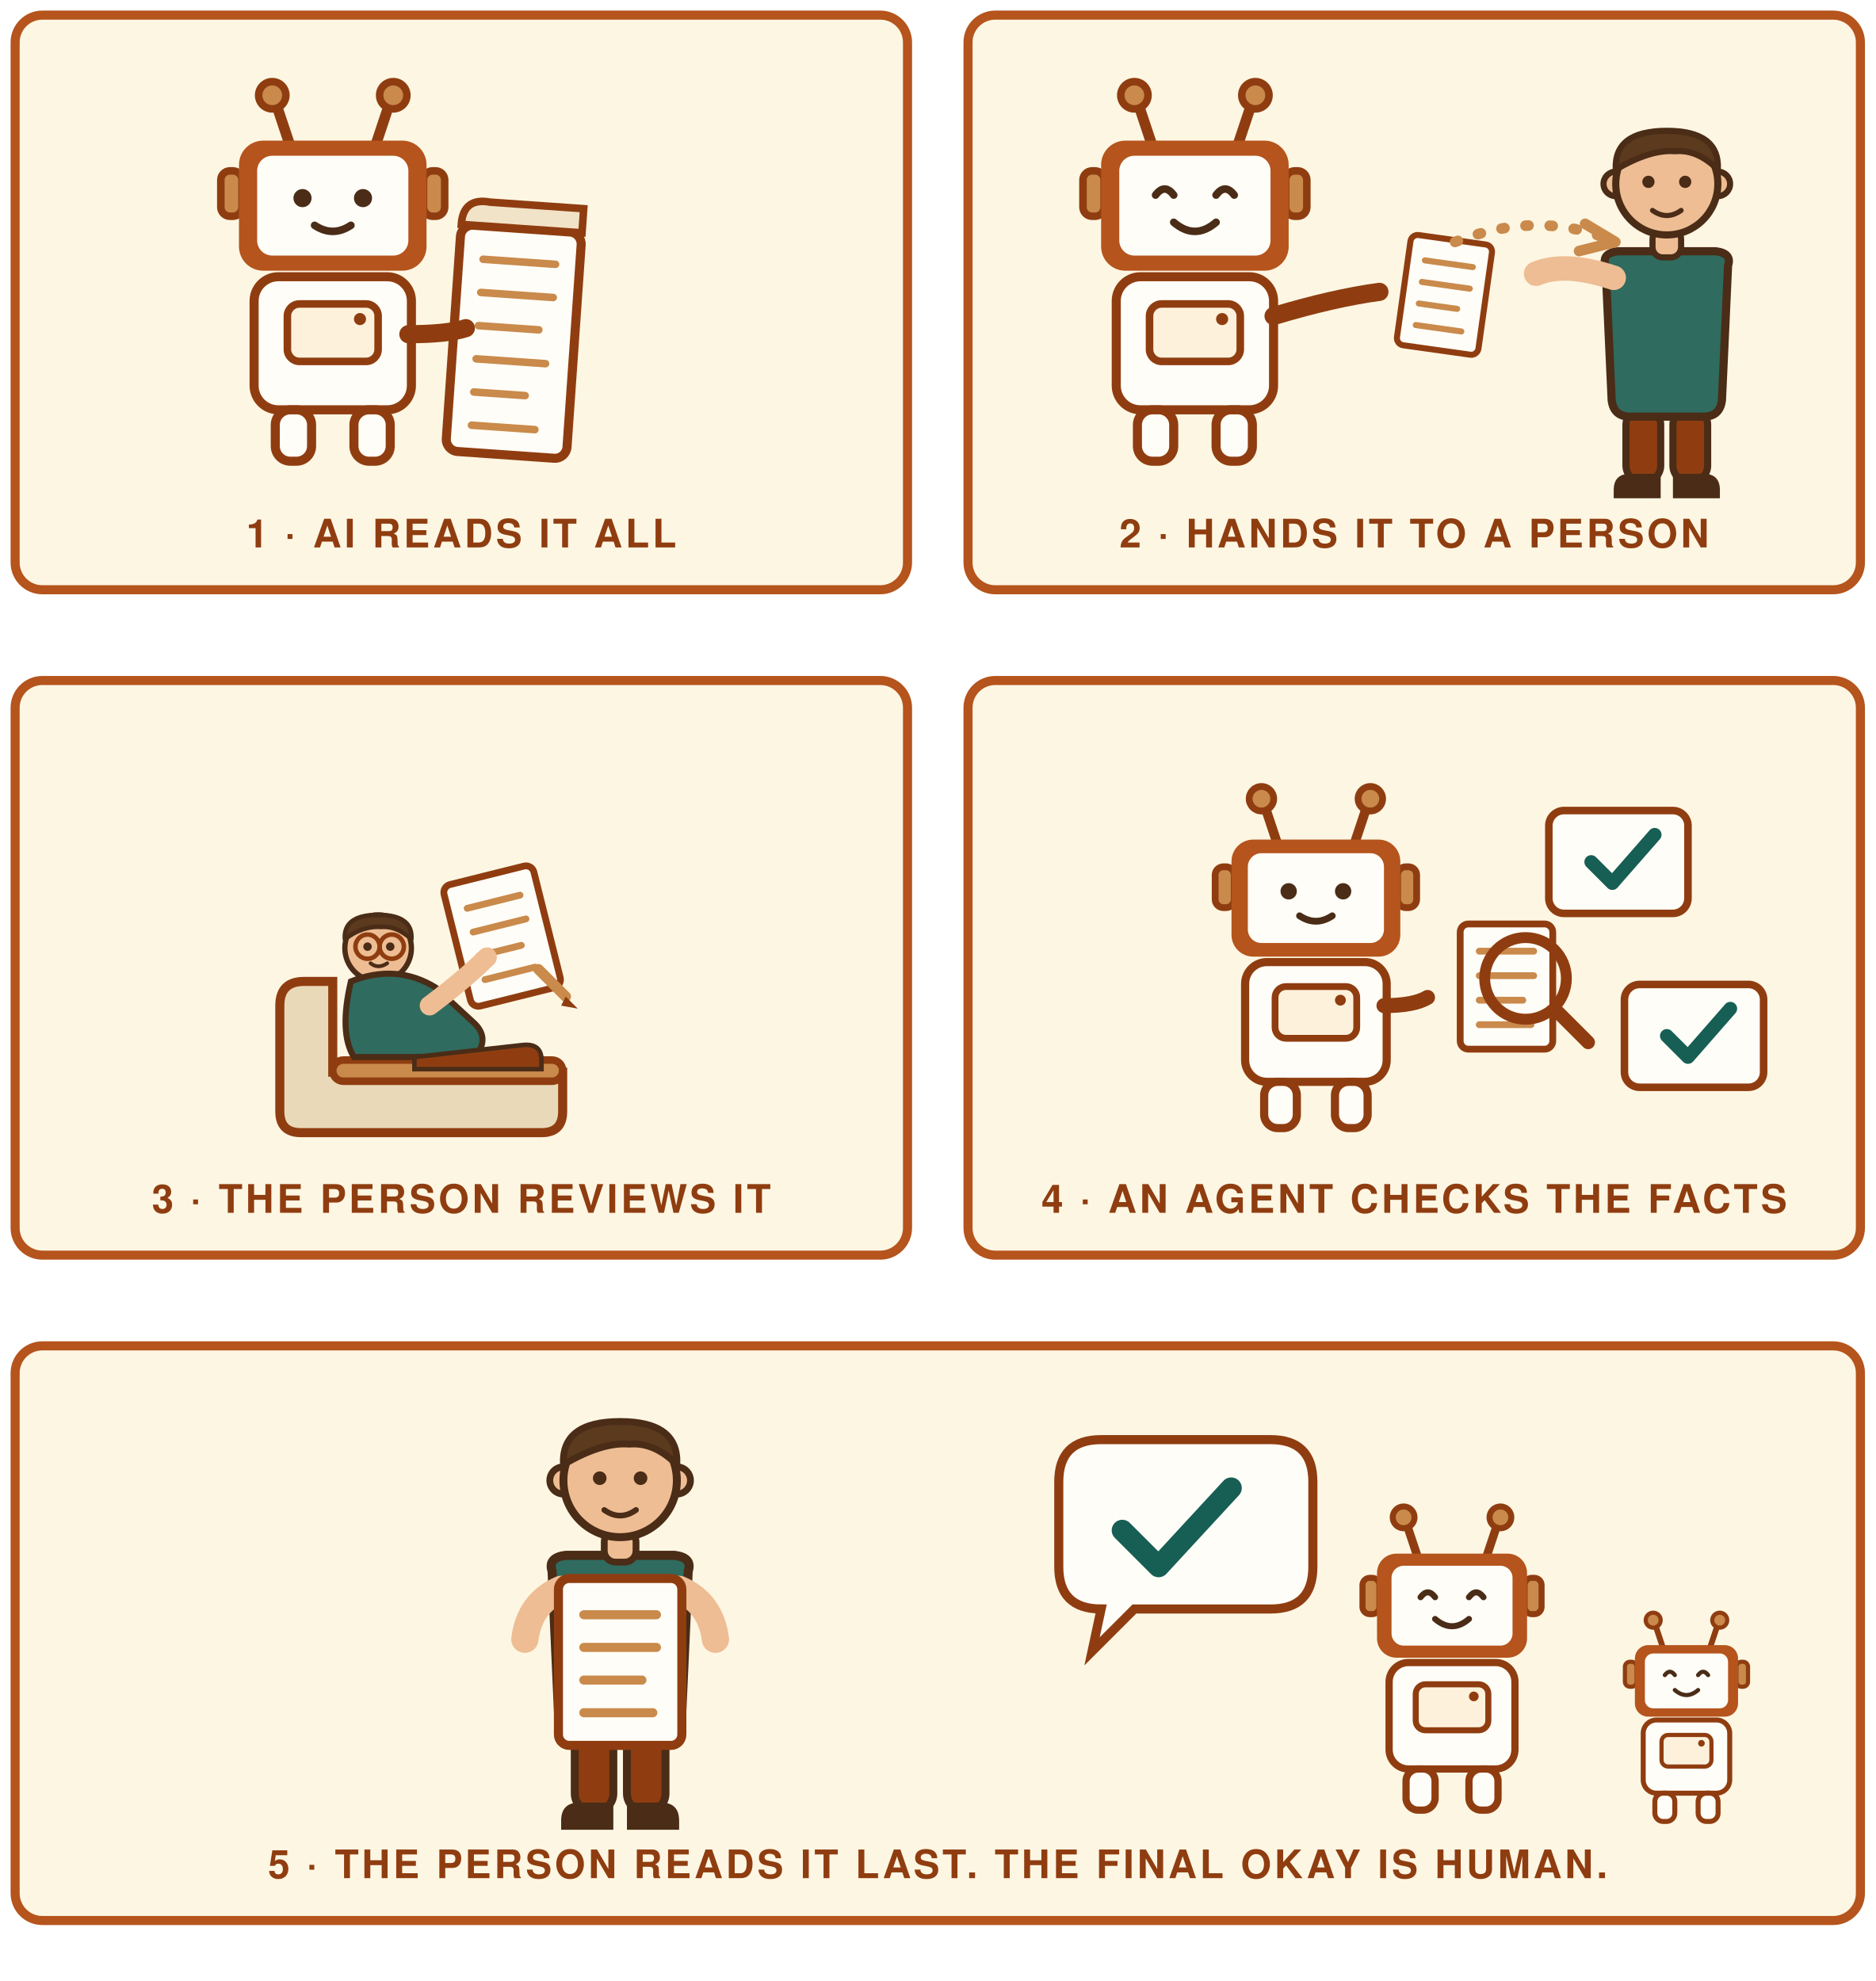
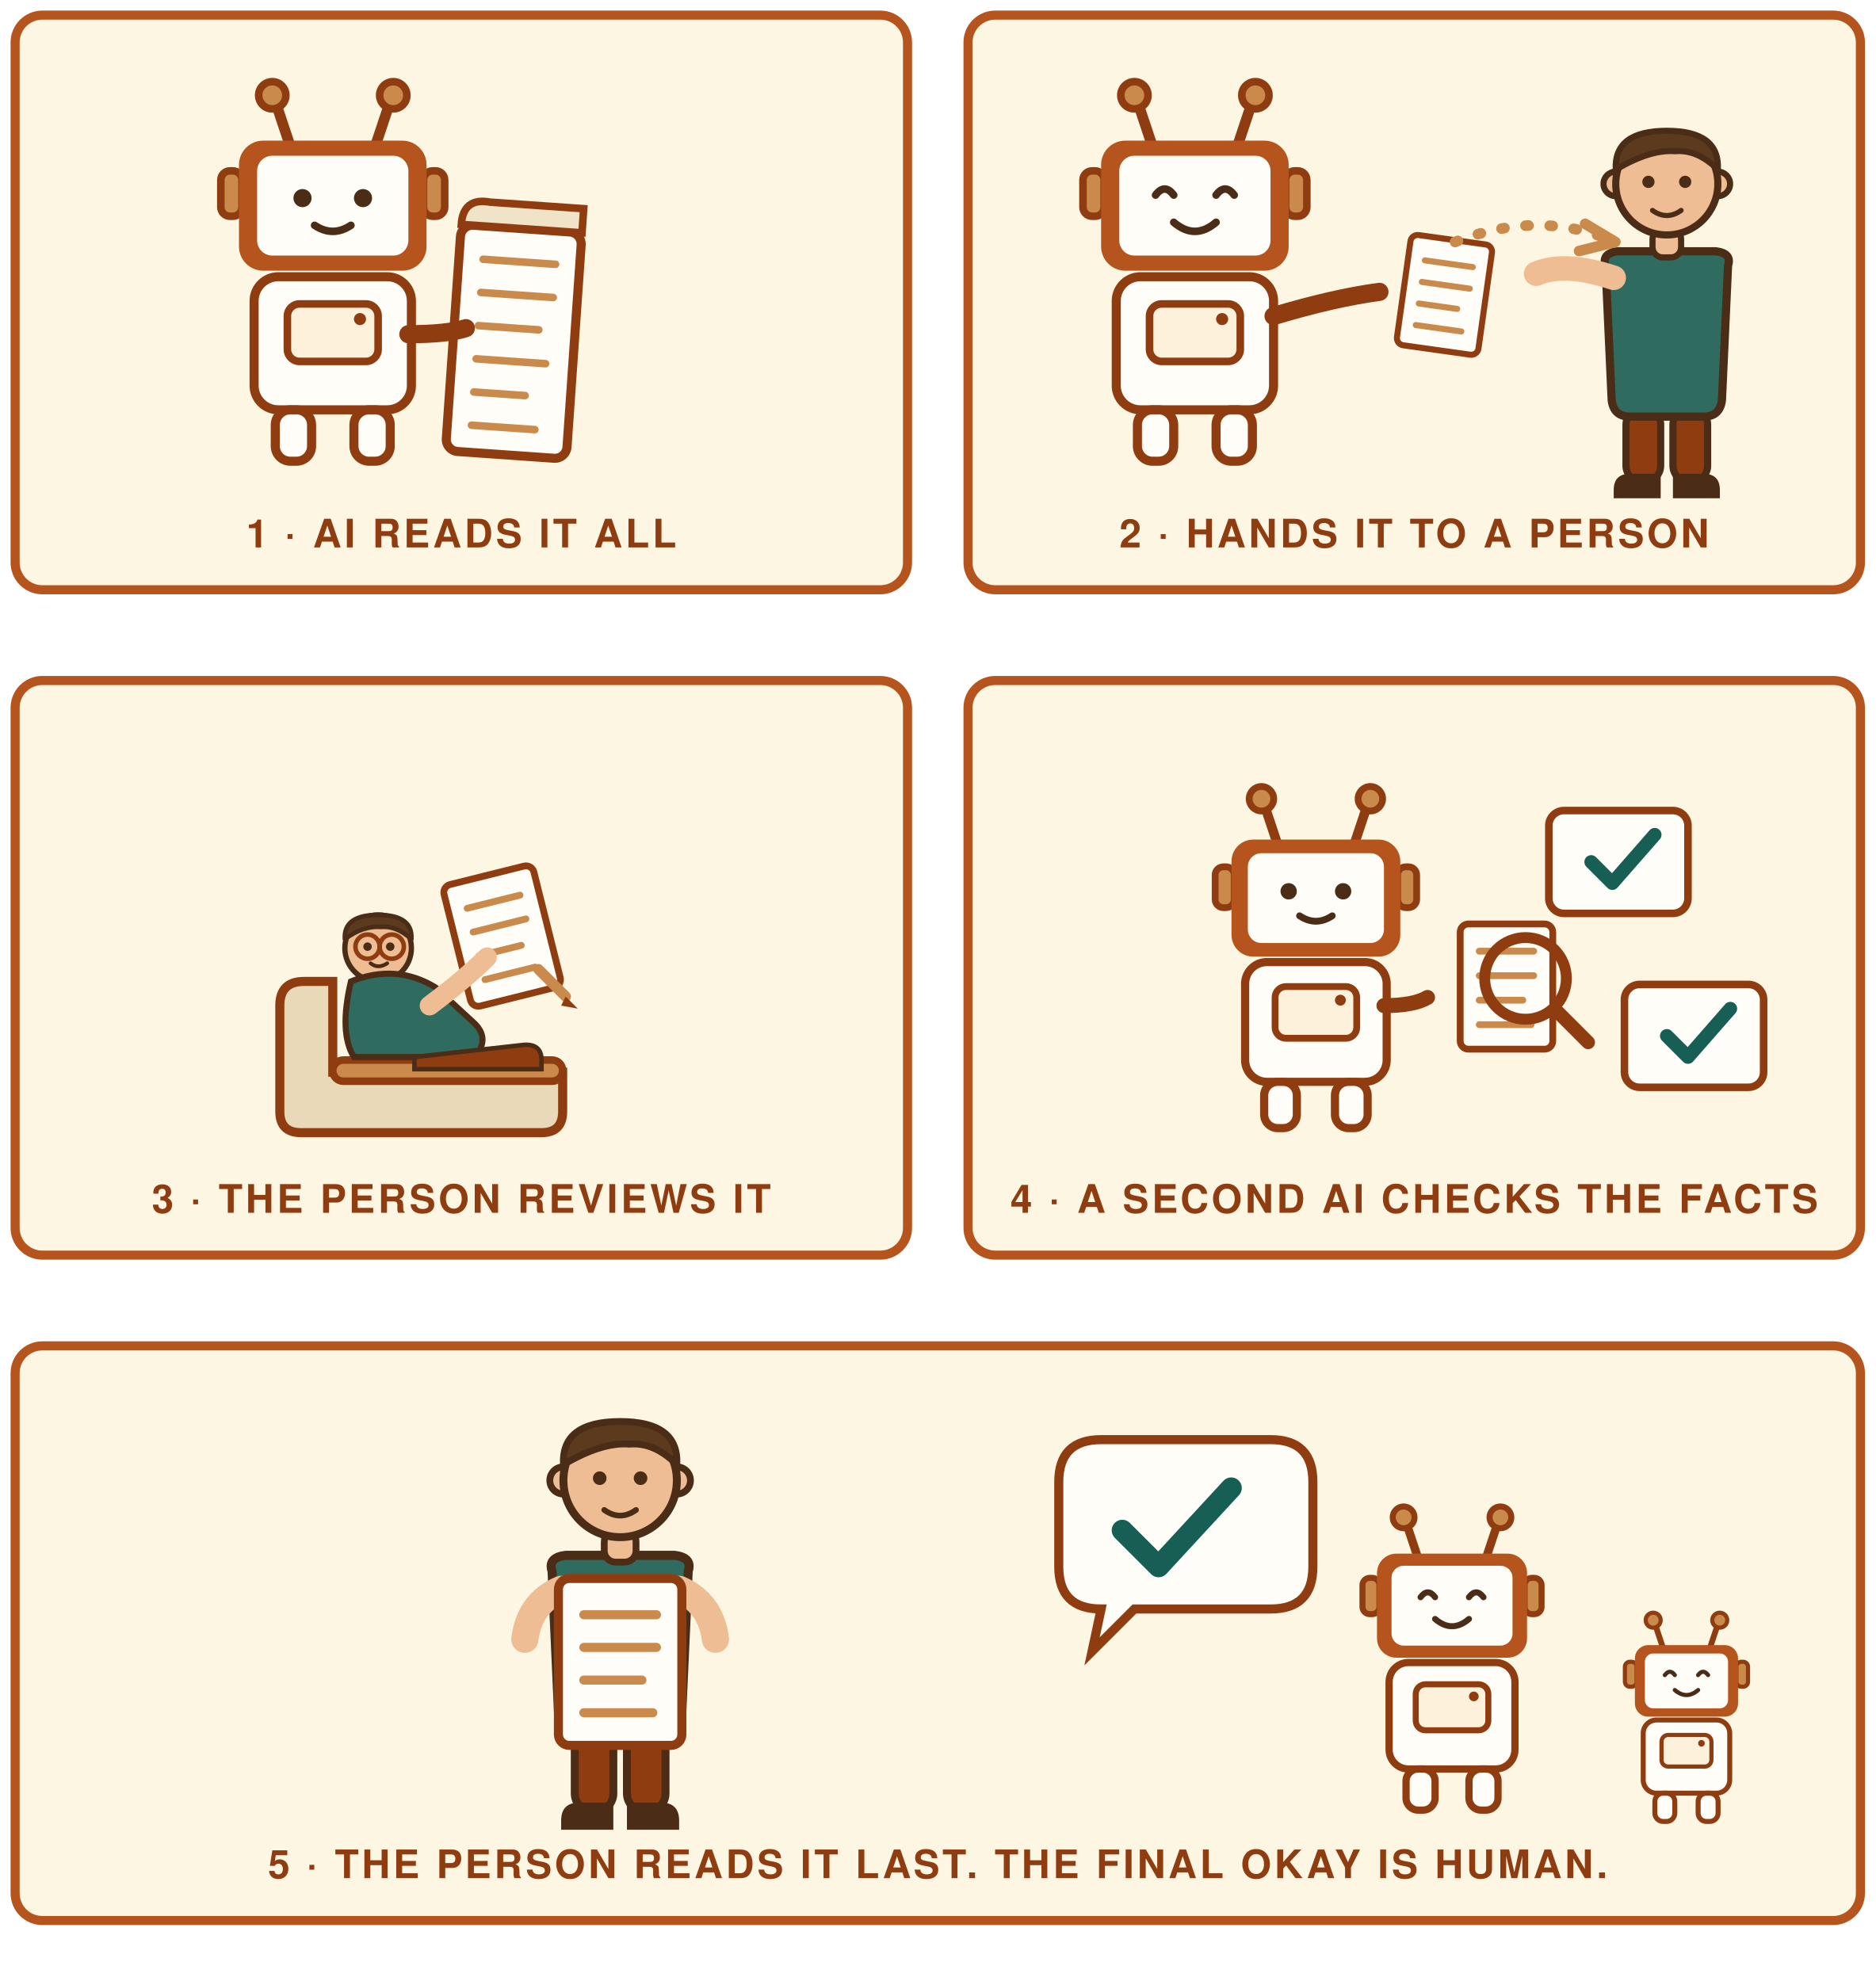
<svg xmlns="http://www.w3.org/2000/svg" viewBox="0 0 1240 1310" font-family="Helvetica, Arial, sans-serif">
  <defs>
    <g id="bot">
      <line x1="-28" y1="-118" x2="-38" y2="-148" stroke="#8f3d10" stroke-width="7" stroke-linecap="round" />
      <line x1="28" y1="-118" x2="38" y2="-148" stroke="#8f3d10" stroke-width="7" stroke-linecap="round" />
      <circle cx="-40" cy="-152" r="9" fill="#c98a4b" stroke="#8f3d10" stroke-width="5" />
      <circle cx="40" cy="-152" r="9" fill="#c98a4b" stroke="#8f3d10" stroke-width="5" />
      <rect x="-74" y="-102" width="14" height="30" rx="6" fill="#c98a4b" stroke="#8f3d10" stroke-width="5" />
      <rect x="60" y="-102" width="14" height="30" rx="6" fill="#c98a4b" stroke="#8f3d10" stroke-width="5" />
      <rect x="-62" y="-122" width="124" height="86" rx="16" fill="#b5541c" />
      <rect x="-50" y="-112" width="100" height="66" rx="10" fill="#fffdf7" />
      <rect x="-52" y="-32" width="104" height="88" rx="16" fill="#fffdf7" stroke="#8f3d10" stroke-width="6" />
      <rect x="-30" y="-14" width="60" height="38" rx="8" fill="#fdf1dc" stroke="#8f3d10" stroke-width="5" />
      <circle cx="18" cy="-4" r="4" fill="#8f3d10" />
      <rect x="-38" y="56" width="24" height="34" rx="10" fill="#fffdf7" stroke="#8f3d10" stroke-width="6" />
      <rect x="14" y="56" width="24" height="34" rx="10" fill="#fffdf7" stroke="#8f3d10" stroke-width="6" />
    </g>
    <g id="face-reading">
      <circle cx="-20" cy="-84" r="6" fill="#4a2c17" />
      <circle cx="20" cy="-84" r="6" fill="#4a2c17" />
      <path d="M -12 -66 Q 0 -58 12 -66" fill="none" stroke="#4a2c17" stroke-width="5" stroke-linecap="round" />
    </g>
    <g id="face-happy">
      <path d="M -26 -86 Q -20 -94 -14 -86" fill="none" stroke="#4a2c17" stroke-width="5" stroke-linecap="round" />
      <path d="M 14 -86 Q 20 -94 26 -86" fill="none" stroke="#4a2c17" stroke-width="5" stroke-linecap="round" />
      <path d="M -14 -68 Q 0 -56 14 -68" fill="none" stroke="#4a2c17" stroke-width="5" stroke-linecap="round" />
    </g>
    <g id="paper">
      <rect x="-34" y="-46" width="68" height="92" rx="6" fill="#fffdf7" stroke="#8f3d10" stroke-width="5" />
      <line x1="-20" y1="-26" x2="20" y2="-26" stroke="#c98a4b" stroke-width="5" stroke-linecap="round" />
      <line x1="-20" y1="-8" x2="20" y2="-8" stroke="#c98a4b" stroke-width="5" stroke-linecap="round" />
      <line x1="-20" y1="10" x2="12" y2="10" stroke="#c98a4b" stroke-width="5" stroke-linecap="round" />
      <line x1="-20" y1="28" x2="18" y2="28" stroke="#c98a4b" stroke-width="5" stroke-linecap="round" />
    </g>
    <g id="human">
      <rect x="-20" y="26" width="17" height="36" rx="8" fill="#8f3d10" stroke="#4a2c17" stroke-width="3.5" />
      <rect x="3" y="26" width="17" height="36" rx="8" fill="#8f3d10" stroke="#4a2c17" stroke-width="3.5" />
      <path d="M -26 66 Q -26 58 -18 58 L -3 58 L -3 70 L -26 70 Z" fill="#4a2c17" />
      <path d="M 3 70 L 3 58 L 18 58 Q 26 58 26 66 L 26 70 Z" fill="#4a2c17" />
      <path d="M -30 -44 Q -32 -50 -24 -51 L 24 -51 Q 32 -50 30 -44 L 27 22 Q 26 30 18 30 L -18 30 Q -26 30 -27 22 Z" fill="#2f6b5e" stroke="#4a2c17" stroke-width="4" />
      <rect x="-7" y="-62" width="14" height="14" rx="5" fill="#eebd93" stroke="#4a2c17" stroke-width="3" />
      <circle cx="-25" cy="-84" r="6" fill="#eebd93" stroke="#4a2c17" stroke-width="3" />
      <circle cx="25" cy="-84" r="6" fill="#eebd93" stroke="#4a2c17" stroke-width="3" />
      <circle cx="0" cy="-84" r="25" fill="#eebd93" stroke="#4a2c17" stroke-width="3.5" />
      <path d="M -25 -91 Q -26 -110 0 -110 Q 26 -110 25 -91 Q 15 -101 4 -100 Q -8 -101 -25 -91 Z" fill="#5b3a1e" stroke="#4a2c17" stroke-width="3" stroke-linejoin="round" />
      <circle cx="-9" cy="-85" r="3" fill="#4a2c17" />
      <circle cx="9" cy="-85" r="3" fill="#4a2c17" />
      <path d="M -7 -71 Q 0 -66 7 -71" fill="none" stroke="#4a2c17" stroke-width="2.5" stroke-linecap="round" />
    </g>
    <g id="frame">
      <rect x="0" y="0" width="590" height="380" rx="18" fill="#fdf6e3" stroke="#b5541c" stroke-width="6" />
    </g>
  </defs>
  <g transform="translate(10,10)">
    <use href="#frame" />
    <g transform="translate(210,205)">
      <use href="#bot" />
      <use href="#face-reading" />
      <g transform="translate(120,6) rotate(4)">
        <rect x="-40" y="-70" width="80" height="150" rx="8" fill="#fffdf7" stroke="#8f3d10" stroke-width="6" />
        <path d="M -40 -70 Q -40 -88 -22 -86 L 40 -86 L 40 -70 Z" fill="#f1e3c8" stroke="#8f3d10" stroke-width="5" />
        <line x1="-24" y1="-48" x2="24" y2="-48" stroke="#c98a4b" stroke-width="5" stroke-linecap="round" />
        <line x1="-24" y1="-26" x2="24" y2="-26" stroke="#c98a4b" stroke-width="5" stroke-linecap="round" />
        <line x1="-24" y1="-4" x2="16" y2="-4" stroke="#c98a4b" stroke-width="5" stroke-linecap="round" />
        <line x1="-24" y1="18" x2="22" y2="18" stroke="#c98a4b" stroke-width="5" stroke-linecap="round" />
        <line x1="-24" y1="40" x2="10" y2="40" stroke="#c98a4b" stroke-width="5" stroke-linecap="round" />
        <line x1="-24" y1="62" x2="18" y2="62" stroke="#c98a4b" stroke-width="5" stroke-linecap="round" />
      </g>
      <path d="M 50 6 Q 76 6 88 2" fill="none" stroke="#8f3d10" stroke-width="12" stroke-linecap="round" />
    </g>
    <text x="295" y="352" text-anchor="middle" font-size="26" font-weight="bold" letter-spacing="2" fill="#8f3d10">1 · AI READS IT ALL</text>
  </g>
  <g transform="translate(640,10)">
    <use href="#frame" />
    <g transform="translate(150,205)">
      <use href="#bot" />
      <use href="#face-happy" />
      <path d="M 52 -6 Q 92 -18 122 -22" fill="none" stroke="#8f3d10" stroke-width="12" stroke-linecap="round" />
      <g transform="translate(165,-20) rotate(8) scale(0.8)">
        <use href="#paper" />
      </g>
    </g>
    <path d="M 322 150 Q 378 128 428 150" fill="none" stroke="#c98a4b" stroke-width="7" stroke-dasharray="2 14" stroke-linecap="round" />
    <path d="M 428 150 l -20 -12 m 20 12 l -24 6" fill="none" stroke="#c98a4b" stroke-width="7" stroke-linecap="round" />
    <g transform="translate(462,225) scale(1.35)">
      <use href="#human" />
      <path d="M -26 -38 Q -50 -46 -64 -40" fill="none" stroke="#eebd93" stroke-width="12" stroke-linecap="round" />
    </g>
    <text x="295" y="352" text-anchor="middle" font-size="26" font-weight="bold" letter-spacing="2" fill="#8f3d10">2 · HANDS IT TO A PERSON</text>
  </g>
  <g transform="translate(10,450)">
    <use href="#frame" />
    <g transform="translate(270,225)">
      <path d="M -95 60 L -95 -10 Q -95 -26 -79 -26 L -60 -26 L -60 34 L 92 34 L 92 60 Q 92 74 78 74 L -81 74 Q -95 74 -95 60 Z" fill="#e9d9b8" stroke="#8f3d10" stroke-width="6" />
      <rect x="-60" y="26" width="152" height="14" rx="7" fill="#c98a4b" stroke="#8f3d10" stroke-width="5" />
      <circle cx="-30" cy="-48" r="22" fill="#eebd93" stroke="#4a2c17" stroke-width="3.5" />
      <path d="M -52 -54 Q -53 -70 -30 -70 Q -7 -70 -8 -54 Q -18 -63 -28 -62 Q -40 -63 -52 -54 Z" fill="#5b3a1e" stroke="#4a2c17" stroke-width="3" stroke-linejoin="round" />
      <circle cx="-37" cy="-49" r="2.8" fill="#4a2c17" />
      <circle cx="-22" cy="-49" r="2.8" fill="#4a2c17" />
      <path d="M -35 -38 Q -30 -34 -24 -38" fill="none" stroke="#4a2c17" stroke-width="2.5" stroke-linecap="round" />
      <circle cx="-37" cy="-49" r="8" fill="none" stroke="#8f3d10" stroke-width="3" />
      <circle cx="-21" cy="-49" r="8" fill="none" stroke="#8f3d10" stroke-width="3" />
      <line x1="-29" y1="-49" x2="-28" y2="-49" stroke="#8f3d10" stroke-width="3" />
      <path d="M -48 -26 Q -18 -38 8 -22 L 34 2 Q 44 12 34 24 L -6 24 L -46 24 Q -56 8 -48 -26 Z" fill="#2f6b5e" stroke="#4a2c17" stroke-width="4" />
      <path d="M -6 24 L 66 16 Q 78 15 78 26 L 78 32 L -6 32 Z" fill="#8f3d10" stroke="#4a2c17" stroke-width="3" />
      <g transform="translate(52,-56) rotate(-14) scale(0.9)">
        <use href="#paper" />
      </g>
      <path d="M 4 -10 Q 28 -28 42 -42" fill="none" stroke="#eebd93" stroke-width="13" stroke-linecap="round" />
      <line x1="76" y1="-34" x2="94" y2="-16" stroke="#c98a4b" stroke-width="7" stroke-linecap="round" />
      <path d="M 94 -16 l 8 8 l -11 -2 Z" fill="#8f3d10" />
    </g>
    <text x="295" y="352" text-anchor="middle" font-size="26" font-weight="bold" letter-spacing="2" fill="#8f3d10">3 · THE PERSON REVIEWS IT</text>
  </g>
  <g transform="translate(640,450)">
    <use href="#frame" />
    <g transform="translate(230,215) scale(0.9)">
      <use href="#bot" />
      <use href="#face-reading" />
      <path d="M 50 0 Q 72 0 82 -6" fill="none" stroke="#8f3d10" stroke-width="11" stroke-linecap="round" />
      <g transform="translate(140,-14)">
        <use href="#paper" />
        <circle cx="14" cy="-6" r="30" fill="none" stroke="#8f3d10" stroke-width="8" />
        <line x1="36" y1="17" x2="60" y2="41" stroke="#8f3d10" stroke-width="10" stroke-linecap="round" />
      </g>
    </g>
    <g transform="translate(430,120)">
      <rect x="-46" y="-34" width="92" height="68" rx="10" fill="#fffdf7" stroke="#8f3d10" stroke-width="5" />
      <path d="M -18 0 L -4 14 L 24 -18" fill="none" stroke="#175e54" stroke-width="9" stroke-linecap="round" stroke-linejoin="round" />
    </g>
    <g transform="translate(480,235)">
      <rect x="-46" y="-34" width="92" height="68" rx="10" fill="#fffdf7" stroke="#8f3d10" stroke-width="5" />
      <path d="M -18 0 L -4 14 L 24 -18" fill="none" stroke="#175e54" stroke-width="9" stroke-linecap="round" stroke-linejoin="round" />
    </g>
-     <text x="295" y="352" text-anchor="middle" font-size="26" font-weight="bold" letter-spacing="2" fill="#8f3d10">4 · AN AGENT CHECKS THE FACTS</text>
+     <text x="295" y="352" text-anchor="middle" font-size="26" font-weight="bold" letter-spacing="2" fill="#8f3d10">4 · A SECOND AI CHECKS THE FACTS</text>
  </g>
  <g transform="translate(10,890)">
    <rect x="0" y="0" width="1220" height="380" rx="18" fill="#fdf6e3" stroke="#b5541c" stroke-width="6" />
    <g transform="translate(400,215) scale(1.5)">
      <use href="#human" />
      <path d="M -26 -36 Q -40 -30 -42 -14" fill="none" stroke="#eebd93" stroke-width="12" stroke-linecap="round" />
      <path d="M 26 -36 Q 40 -30 42 -14" fill="none" stroke="#eebd93" stroke-width="12" stroke-linecap="round" />
      <g transform="translate(0,-4) scale(0.8)">
        <use href="#paper" />
      </g>
    </g>
    <g transform="translate(760,140)">
      <path d="M -70 -50 Q -70 -78 -42 -78 L 70 -78 Q 98 -78 98 -50 L 98 6 Q 98 34 70 34 L -20 34 L -48 62 L -42 34 Q -70 34 -70 6 Z" fill="#fffdf7" stroke="#8f3d10" stroke-width="6" />
      <path d="M -28 -18 L -4 6 L 44 -46" fill="none" stroke="#175e54" stroke-width="14" stroke-linecap="round" stroke-linejoin="round" />
    </g>
    <g transform="translate(950,235) scale(0.8)">
      <use href="#bot" />
      <use href="#face-happy" />
    </g>
    <g transform="translate(1105,265) scale(0.55)">
      <use href="#bot" />
      <use href="#face-happy" />
    </g>
    <text x="610" y="352" text-anchor="middle" font-size="26" font-weight="bold" letter-spacing="2" fill="#8f3d10">5 · THE PERSON READS IT LAST. THE FINAL OKAY IS HUMAN.</text>
  </g>
</svg>
